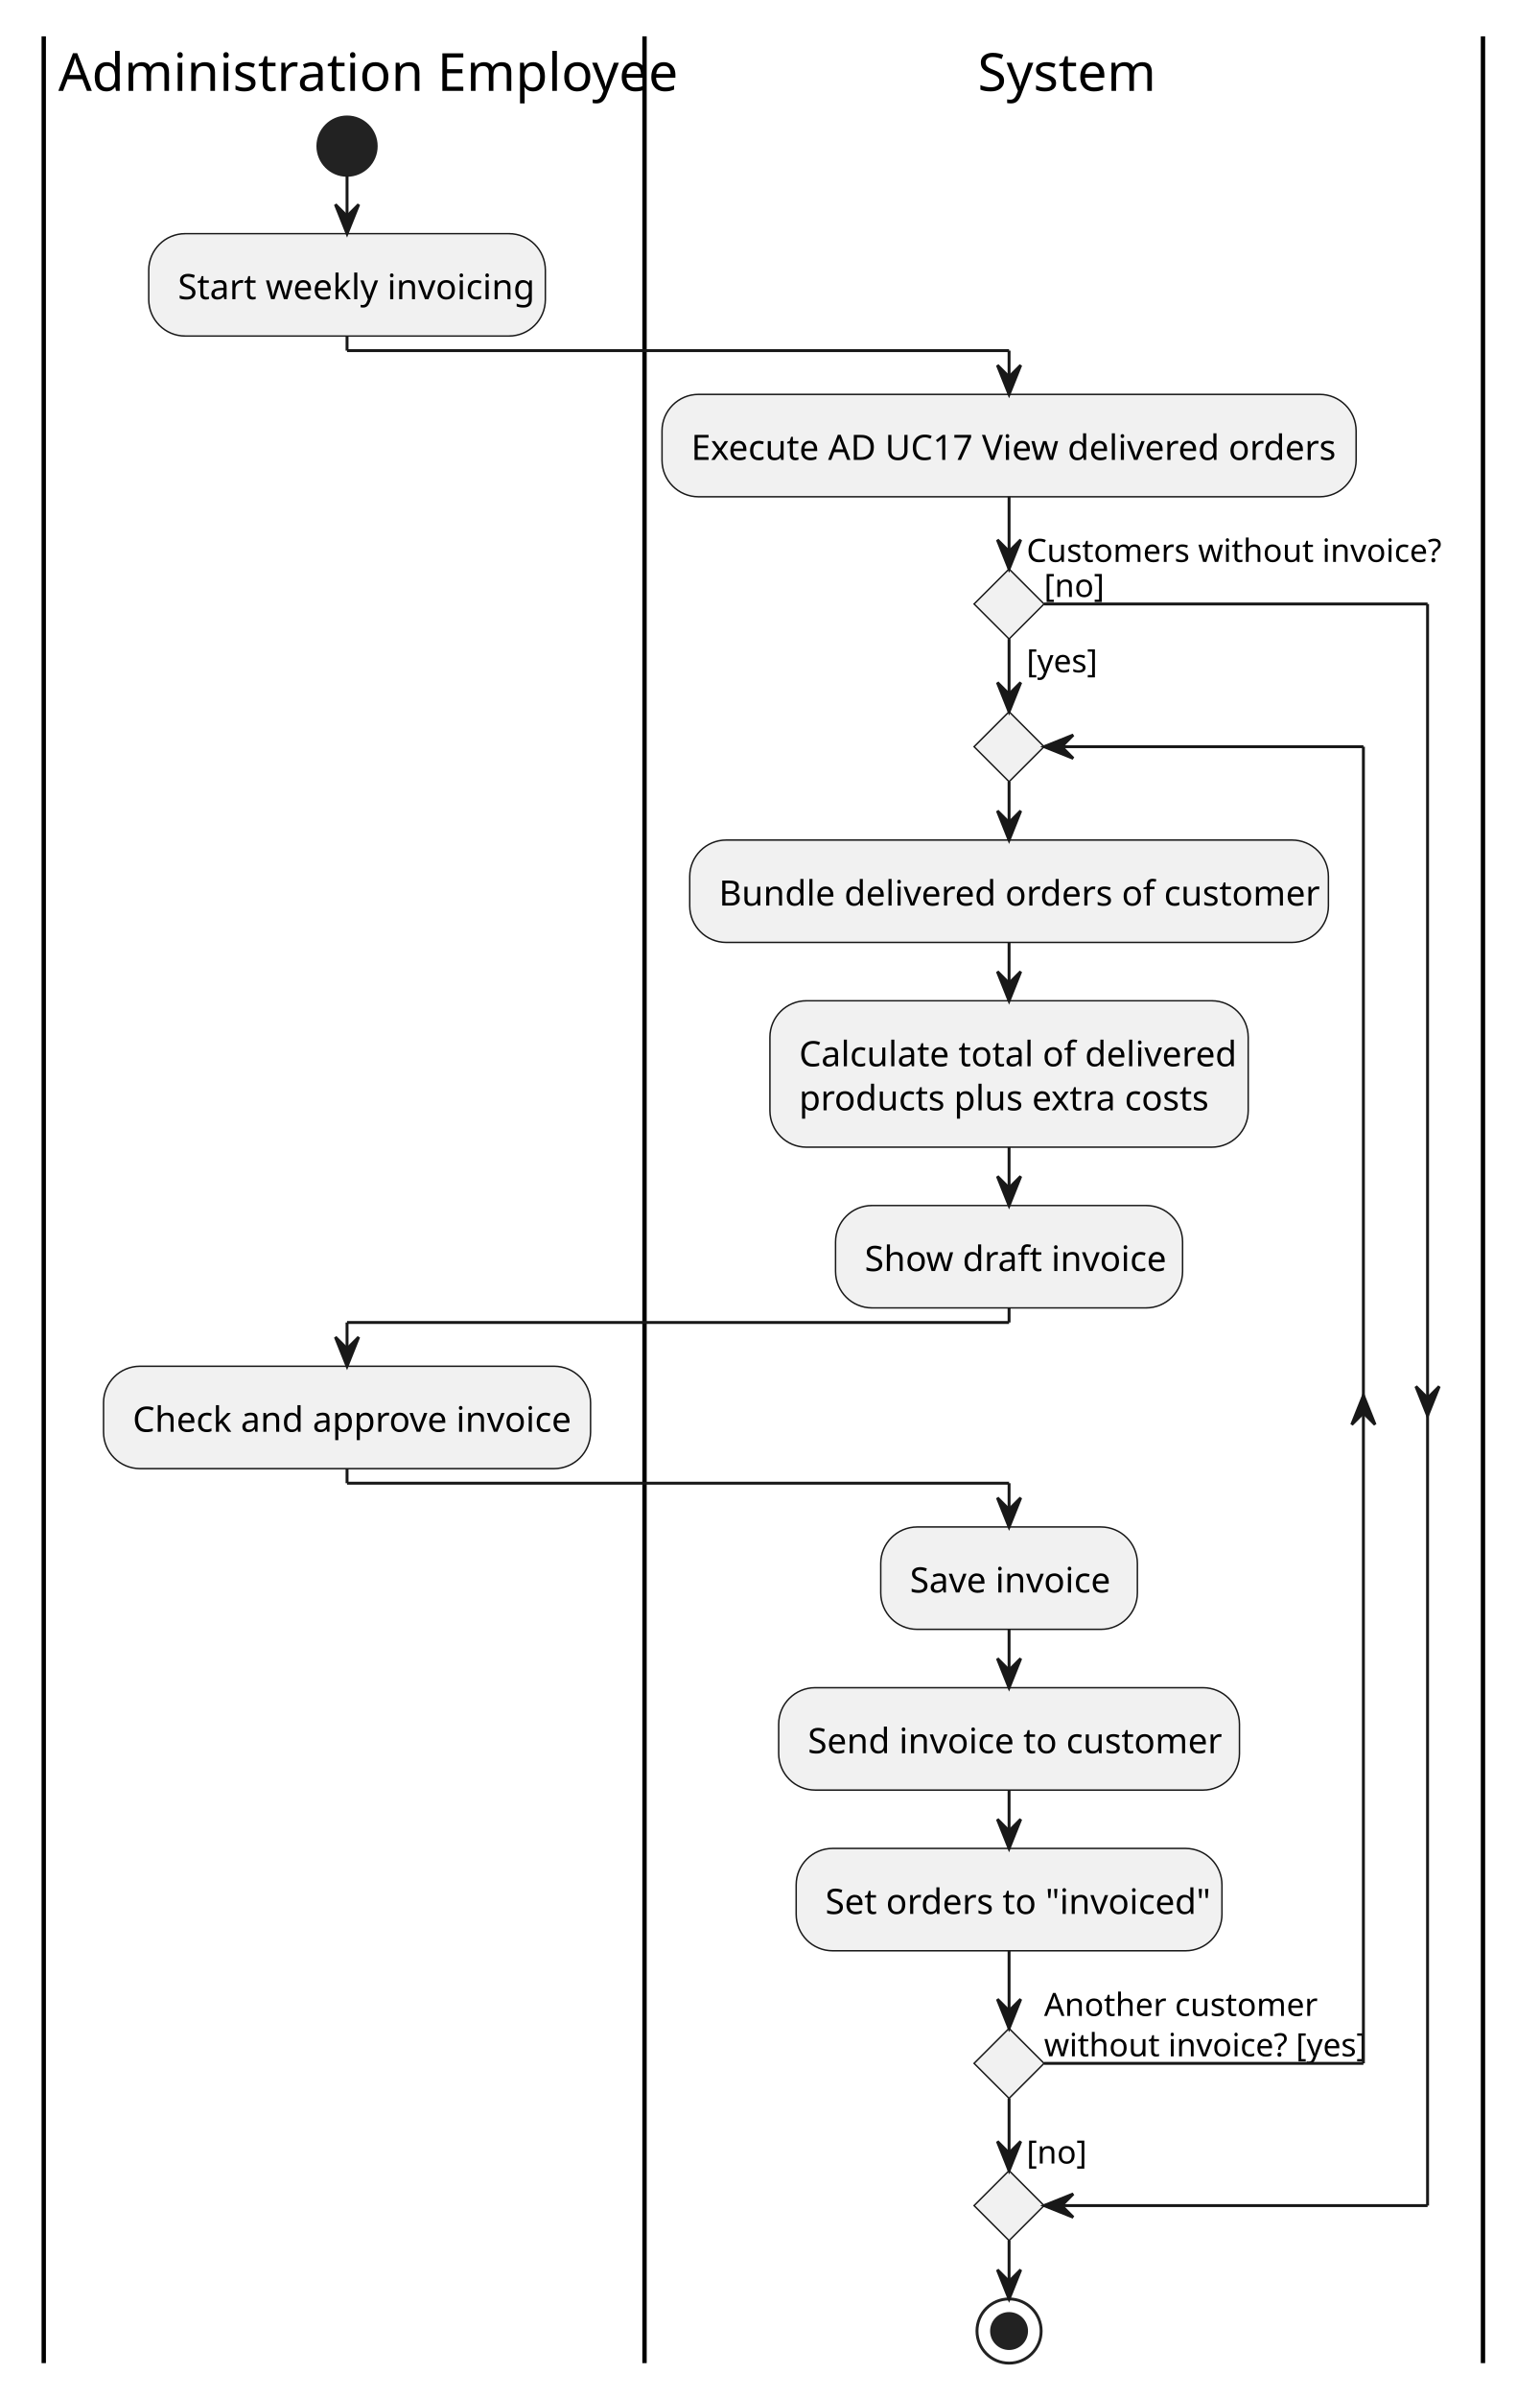
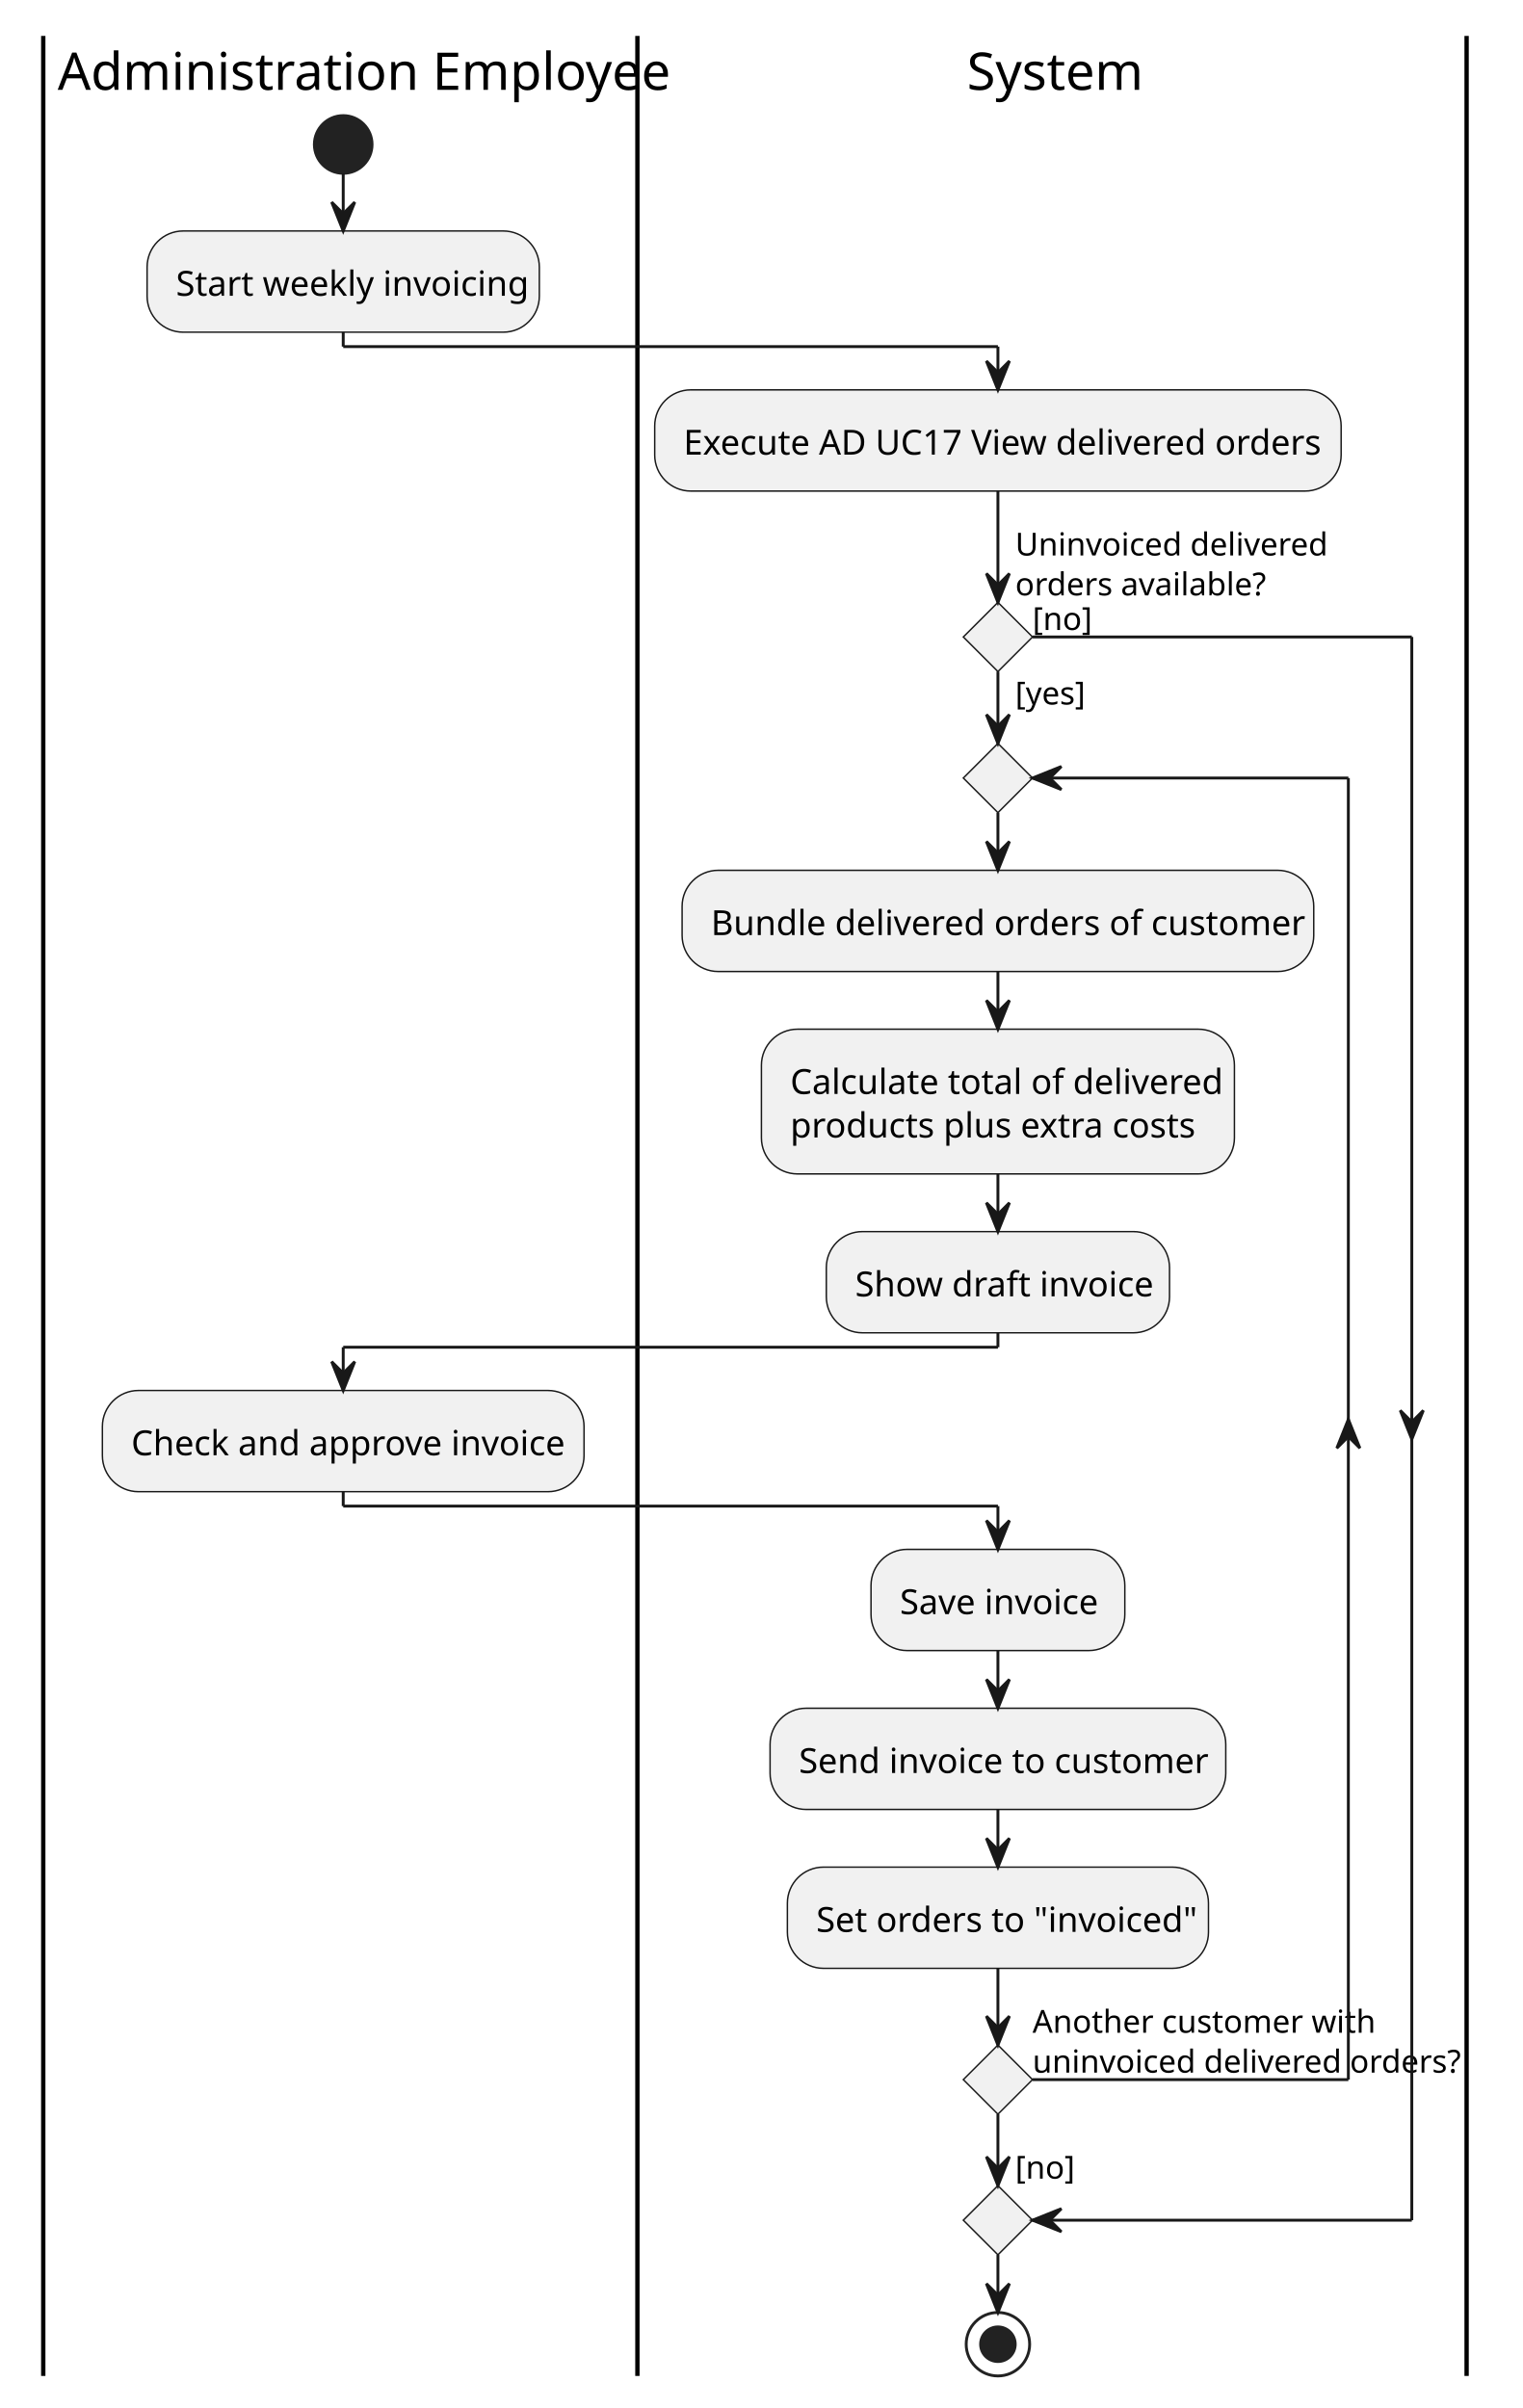
- <svg xmlns="http://www.w3.org/2000/svg" contentStyleType="text/css" height="822px" preserveAspectRatio="none" style="width:528px;height:822px;background:#FFFFFF;" version="1.1" viewBox="0 0 528 822" width="528px" zoomAndPan="magnify">
+ <svg xmlns="http://www.w3.org/2000/svg" contentStyleType="text/css" height="835px" preserveAspectRatio="none" style="width:528px;height:835px;background:#FFFFFF;" version="1.1" viewBox="0 0 528 835" width="528px" zoomAndPan="magnify">
  <defs />
  <g>
    <rect fill="none" height="22.641" style="stroke:none;stroke-width:1.0;" width="495" x="15" y="12.455" />
    <ellipse cx="119" cy="50.096" fill="#222222" rx="10" ry="10" style="stroke:#222222;stroke-width:1.0;" />
    <rect fill="#F1F1F1" height="35.094" rx="12.5" ry="12.5" style="stroke:#181818;stroke-width:0.5;" width="136" x="51" y="80.096" />
    <text fill="#000000" font-family="sans-serif" font-size="12" lengthAdjust="spacing" textLength="116" x="61" y="102.553">Start weekly invoicing</text>
-     <rect fill="#F1F1F1" height="35.094" rx="12.5" ry="12.5" style="stroke:#181818;stroke-width:0.5;" width="167" x="35.5" y="468.329" />
-     <text fill="#000000" font-family="sans-serif" font-size="12" lengthAdjust="spacing" textLength="147" x="45.5" y="490.786">Check and approve invoice</text>
-     <line style="stroke:#000000;stroke-width:1.5;" x1="15" x2="15" y1="12.455" y2="810.046" />
+     <rect fill="#F1F1F1" height="35.094" rx="12.5" ry="12.5" style="stroke:#181818;stroke-width:0.5;" width="167" x="35.5" y="482.165" />
+     <text fill="#000000" font-family="sans-serif" font-size="12" lengthAdjust="spacing" textLength="147" x="45.5" y="504.622">Check and approve invoice</text>
+     <line style="stroke:#000000;stroke-width:1.5;" x1="15" x2="15" y1="12.455" y2="823.882" />
    <rect fill="#F1F1F1" height="35.094" rx="12.5" ry="12.5" style="stroke:#181818;stroke-width:0.5;" width="238" x="227" y="135.19" />
    <text fill="#000000" font-family="sans-serif" font-size="12" lengthAdjust="spacing" textLength="218" x="237" y="157.647">Execute AD UC17 View delivered orders</text>
-     <rect fill="#F1F1F1" height="35.094" rx="12.5" ry="12.5" style="stroke:#181818;stroke-width:0.5;" width="219" x="236.5" y="287.954" />
-     <text fill="#000000" font-family="sans-serif" font-size="12" lengthAdjust="spacing" textLength="199" x="246.5" y="310.411">Bundle delivered orders of customer</text>
-     <rect fill="#F1F1F1" height="50.188" rx="12.5" ry="12.5" style="stroke:#181818;stroke-width:0.5;" width="164" x="264" y="343.048" />
-     <text fill="#000000" font-family="sans-serif" font-size="12" lengthAdjust="spacing" textLength="144" x="274" y="365.505">Calculate total of delivered</text>
-     <text fill="#000000" font-family="sans-serif" font-size="12" lengthAdjust="spacing" textLength="137" x="274" y="380.599">products plus extra costs</text>
-     <rect fill="#F1F1F1" height="35.094" rx="12.5" ry="12.5" style="stroke:#181818;stroke-width:0.5;" width="119" x="286.5" y="413.235" />
-     <text fill="#000000" font-family="sans-serif" font-size="12" lengthAdjust="spacing" textLength="99" x="296.5" y="435.692">Show draft invoice</text>
-     <rect fill="#F1F1F1" height="35.094" rx="12.5" ry="12.5" style="stroke:#181818;stroke-width:0.5;" width="88" x="302" y="523.423" />
-     <text fill="#000000" font-family="sans-serif" font-size="12" lengthAdjust="spacing" textLength="68" x="312" y="545.88">Save invoice</text>
-     <rect fill="#F1F1F1" height="35.094" rx="12.5" ry="12.5" style="stroke:#181818;stroke-width:0.5;" width="158" x="267" y="578.517" />
-     <text fill="#000000" font-family="sans-serif" font-size="12" lengthAdjust="spacing" textLength="138" x="277" y="600.974">Send invoice to customer</text>
-     <rect fill="#F1F1F1" height="35.094" rx="12.5" ry="12.5" style="stroke:#181818;stroke-width:0.5;" width="146" x="273" y="633.61" />
-     <text fill="#000000" font-family="sans-serif" font-size="12" lengthAdjust="spacing" textLength="126" x="283" y="656.067">Set orders to "invoiced"</text>
-     <polygon fill="#F1F1F1" points="346,243.954,358,255.954,346,267.954,334,255.954,346,243.954" style="stroke:#181818;stroke-width:0.5;" />
-     <polygon fill="#F1F1F1" points="346,695.293,358,707.293,346,719.293,334,707.293,346,695.293" style="stroke:#181818;stroke-width:0.5;" />
-     <text fill="#000000" font-family="sans-serif" font-size="11" lengthAdjust="spacing" textLength="87" x="358" y="691.04">Another customer</text>
-     <text fill="#000000" font-family="sans-serif" font-size="11" lengthAdjust="spacing" textLength="106" x="358" y="704.876">without invoice? [yes]</text>
-     <polygon fill="#F1F1F1" points="346,195.036,358,207.036,346,219.036,334,207.036,346,195.036" style="stroke:#181818;stroke-width:0.5;" />
-     <text fill="#000000" font-family="sans-serif" font-size="11" lengthAdjust="spacing" textLength="134" x="352" y="192.619">Customers without invoice?</text>
-     <text fill="#000000" font-family="sans-serif" font-size="11" lengthAdjust="spacing" textLength="24" x="352" y="230.455">[yes]</text>
-     <text fill="#000000" font-family="sans-serif" font-size="11" lengthAdjust="spacing" textLength="18" x="358" y="204.619">[no]</text>
-     <polygon fill="#F1F1F1" points="346,744.046,358,756.046,346,768.046,334,756.046,346,744.046" style="stroke:#181818;stroke-width:0.5;" />
-     <text fill="#000000" font-family="sans-serif" font-size="11" lengthAdjust="spacing" textLength="18" x="352" y="741.629">[no]</text>
-     <ellipse cx="346" cy="799.046" fill="none" rx="11" ry="11" style="stroke:#222222;stroke-width:1.0;" />
-     <ellipse cx="346" cy="799.046" fill="#222222" rx="6" ry="6" style="stroke:#222222;stroke-width:1.0;" />
-     <line style="stroke:#000000;stroke-width:1.5;" x1="221" x2="221" y1="12.455" y2="810.046" />
-     <line style="stroke:#000000;stroke-width:1.5;" x1="508.5" x2="508.5" y1="12.455" y2="810.046" />
+     <rect fill="#F1F1F1" height="35.094" rx="12.5" ry="12.5" style="stroke:#181818;stroke-width:0.5;" width="219" x="236.5" y="301.79" />
+     <text fill="#000000" font-family="sans-serif" font-size="12" lengthAdjust="spacing" textLength="199" x="246.5" y="324.247">Bundle delivered orders of customer</text>
+     <rect fill="#F1F1F1" height="50.188" rx="12.5" ry="12.5" style="stroke:#181818;stroke-width:0.5;" width="164" x="264" y="356.884" />
+     <text fill="#000000" font-family="sans-serif" font-size="12" lengthAdjust="spacing" textLength="144" x="274" y="379.341">Calculate total of delivered</text>
+     <text fill="#000000" font-family="sans-serif" font-size="12" lengthAdjust="spacing" textLength="137" x="274" y="394.435">products plus extra costs</text>
+     <rect fill="#F1F1F1" height="35.094" rx="12.5" ry="12.5" style="stroke:#181818;stroke-width:0.5;" width="119" x="286.5" y="427.071" />
+     <text fill="#000000" font-family="sans-serif" font-size="12" lengthAdjust="spacing" textLength="99" x="296.5" y="449.528">Show draft invoice</text>
+     <rect fill="#F1F1F1" height="35.094" rx="12.5" ry="12.5" style="stroke:#181818;stroke-width:0.5;" width="88" x="302" y="537.259" />
+     <text fill="#000000" font-family="sans-serif" font-size="12" lengthAdjust="spacing" textLength="68" x="312" y="559.716">Save invoice</text>
+     <rect fill="#F1F1F1" height="35.094" rx="12.5" ry="12.5" style="stroke:#181818;stroke-width:0.5;" width="158" x="267" y="592.352" />
+     <text fill="#000000" font-family="sans-serif" font-size="12" lengthAdjust="spacing" textLength="138" x="277" y="614.81">Send invoice to customer</text>
+     <rect fill="#F1F1F1" height="35.094" rx="12.5" ry="12.5" style="stroke:#181818;stroke-width:0.5;" width="146" x="273" y="647.446" />
+     <text fill="#000000" font-family="sans-serif" font-size="12" lengthAdjust="spacing" textLength="126" x="283" y="669.903">Set orders to "invoiced"</text>
+     <polygon fill="#F1F1F1" points="346,257.79,358,269.79,346,281.79,334,269.79,346,257.79" style="stroke:#181818;stroke-width:0.5;" />
+     <polygon fill="#F1F1F1" points="346,709.129,358,721.129,346,733.129,334,721.129,346,709.129" style="stroke:#181818;stroke-width:0.5;" />
+     <text fill="#000000" font-family="sans-serif" font-size="11" lengthAdjust="spacing" textLength="111" x="358" y="704.876">Another customer with</text>
+     <text fill="#000000" font-family="sans-serif" font-size="11" lengthAdjust="spacing" textLength="140" x="358" y="718.712">uninvoiced delivered orders?</text>
+     <polygon fill="#F1F1F1" points="346,208.872,358,220.872,346,232.872,334,220.872,346,208.872" style="stroke:#181818;stroke-width:0.5;" />
+     <text fill="#000000" font-family="sans-serif" font-size="11" lengthAdjust="spacing" textLength="100" x="352" y="192.619">Uninvoiced delivered</text>
+     <text fill="#000000" font-family="sans-serif" font-size="11" lengthAdjust="spacing" textLength="83" x="352" y="206.455">orders available?</text>
+     <text fill="#000000" font-family="sans-serif" font-size="11" lengthAdjust="spacing" textLength="24" x="352" y="244.291">[yes]</text>
+     <text fill="#000000" font-family="sans-serif" font-size="11" lengthAdjust="spacing" textLength="18" x="358" y="218.455">[no]</text>
+     <polygon fill="#F1F1F1" points="346,757.882,358,769.882,346,781.882,334,769.882,346,757.882" style="stroke:#181818;stroke-width:0.5;" />
+     <text fill="#000000" font-family="sans-serif" font-size="11" lengthAdjust="spacing" textLength="18" x="352" y="755.465">[no]</text>
+     <ellipse cx="346" cy="812.882" fill="none" rx="11" ry="11" style="stroke:#222222;stroke-width:1.0;" />
+     <ellipse cx="346" cy="812.882" fill="#222222" rx="6" ry="6" style="stroke:#222222;stroke-width:1.0;" />
+     <line style="stroke:#000000;stroke-width:1.5;" x1="221" x2="221" y1="12.455" y2="823.882" />
+     <line style="stroke:#000000;stroke-width:1.5;" x1="508.5" x2="508.5" y1="12.455" y2="823.882" />
    <line style="stroke:#181818;stroke-width:1.0;" x1="119" x2="119" y1="60.096" y2="80.096" />
    <polygon fill="#181818" points="115,70.096,119,80.096,123,70.096,119,74.096" style="stroke:#181818;stroke-width:1.0;" />
-     <line style="stroke:#181818;stroke-width:1.0;" x1="346" x2="346" y1="323.048" y2="343.048" />
-     <polygon fill="#181818" points="342,333.048,346,343.048,350,333.048,346,337.048" style="stroke:#181818;stroke-width:1.0;" />
-     <line style="stroke:#181818;stroke-width:1.0;" x1="346" x2="346" y1="393.235" y2="413.235" />
-     <polygon fill="#181818" points="342,403.235,346,413.235,350,403.235,346,407.235" style="stroke:#181818;stroke-width:1.0;" />
-     <line style="stroke:#181818;stroke-width:1.0;" x1="346" x2="346" y1="558.517" y2="578.517" />
-     <polygon fill="#181818" points="342,568.517,346,578.517,350,568.517,346,572.517" style="stroke:#181818;stroke-width:1.0;" />
-     <line style="stroke:#181818;stroke-width:1.0;" x1="346" x2="346" y1="613.61" y2="633.61" />
-     <polygon fill="#181818" points="342,623.61,346,633.61,350,623.61,346,627.61" style="stroke:#181818;stroke-width:1.0;" />
-     <line style="stroke:#181818;stroke-width:1.0;" x1="346" x2="346" y1="267.954" y2="287.954" />
-     <polygon fill="#181818" points="342,277.954,346,287.954,350,277.954,346,281.954" style="stroke:#181818;stroke-width:1.0;" />
-     <line style="stroke:#181818;stroke-width:1.0;" x1="358" x2="467.5" y1="707.293" y2="707.293" />
-     <polygon fill="#181818" points="463.5,488.329,467.5,478.329,471.5,488.329,467.5,484.329" style="stroke:#181818;stroke-width:1.0;" />
-     <line style="stroke:#181818;stroke-width:1.0;" x1="467.5" x2="467.5" y1="255.954" y2="707.293" />
-     <line style="stroke:#181818;stroke-width:1.0;" x1="467.5" x2="358" y1="255.954" y2="255.954" />
-     <polygon fill="#181818" points="368,251.954,358,255.954,368,259.954,364,255.954" style="stroke:#181818;stroke-width:1.0;" />
-     <line style="stroke:#181818;stroke-width:1.0;" x1="346" x2="346" y1="668.704" y2="695.293" />
-     <polygon fill="#181818" points="342,685.293,346,695.293,350,685.293,346,689.293" style="stroke:#181818;stroke-width:1.0;" />
-     <line style="stroke:#181818;stroke-width:1.0;" x1="346" x2="346" y1="219.036" y2="243.954" />
-     <polygon fill="#181818" points="342,233.954,346,243.954,350,233.954,346,237.954" style="stroke:#181818;stroke-width:1.0;" />
-     <line style="stroke:#181818;stroke-width:1.0;" x1="358" x2="489.5" y1="207.036" y2="207.036" />
-     <polygon fill="#181818" points="485.5,475.247,489.5,485.247,493.5,475.247,489.5,479.247" style="stroke:#181818;stroke-width:1.0;" />
-     <line style="stroke:#181818;stroke-width:1.0;" x1="489.5" x2="489.5" y1="207.036" y2="756.046" />
-     <line style="stroke:#181818;stroke-width:1.0;" x1="489.5" x2="358" y1="756.046" y2="756.046" />
-     <polygon fill="#181818" points="368,752.046,358,756.046,368,760.046,364,756.046" style="stroke:#181818;stroke-width:1.0;" />
-     <line style="stroke:#181818;stroke-width:1.0;" x1="346" x2="346" y1="719.293" y2="744.046" />
-     <polygon fill="#181818" points="342,734.046,346,744.046,350,734.046,346,738.046" style="stroke:#181818;stroke-width:1.0;" />
-     <line style="stroke:#181818;stroke-width:1.0;" x1="346" x2="346" y1="170.283" y2="195.036" />
-     <polygon fill="#181818" points="342,185.036,346,195.036,350,185.036,346,189.036" style="stroke:#181818;stroke-width:1.0;" />
-     <line style="stroke:#181818;stroke-width:1.0;" x1="346" x2="346" y1="768.046" y2="788.046" />
-     <polygon fill="#181818" points="342,778.046,346,788.046,350,778.046,346,782.046" style="stroke:#181818;stroke-width:1.0;" />
+     <line style="stroke:#181818;stroke-width:1.0;" x1="346" x2="346" y1="336.884" y2="356.884" />
+     <polygon fill="#181818" points="342,346.884,346,356.884,350,346.884,346,350.884" style="stroke:#181818;stroke-width:1.0;" />
+     <line style="stroke:#181818;stroke-width:1.0;" x1="346" x2="346" y1="407.071" y2="427.071" />
+     <polygon fill="#181818" points="342,417.071,346,427.071,350,417.071,346,421.071" style="stroke:#181818;stroke-width:1.0;" />
+     <line style="stroke:#181818;stroke-width:1.0;" x1="346" x2="346" y1="572.352" y2="592.352" />
+     <polygon fill="#181818" points="342,582.352,346,592.352,350,582.352,346,586.352" style="stroke:#181818;stroke-width:1.0;" />
+     <line style="stroke:#181818;stroke-width:1.0;" x1="346" x2="346" y1="627.446" y2="647.446" />
+     <polygon fill="#181818" points="342,637.446,346,647.446,350,637.446,346,641.446" style="stroke:#181818;stroke-width:1.0;" />
+     <line style="stroke:#181818;stroke-width:1.0;" x1="346" x2="346" y1="281.79" y2="301.79" />
+     <polygon fill="#181818" points="342,291.79,346,301.79,350,291.79,346,295.79" style="stroke:#181818;stroke-width:1.0;" />
+     <line style="stroke:#181818;stroke-width:1.0;" x1="358" x2="467.5" y1="721.129" y2="721.129" />
+     <polygon fill="#181818" points="463.5,502.165,467.5,492.165,471.5,502.165,467.5,498.165" style="stroke:#181818;stroke-width:1.0;" />
+     <line style="stroke:#181818;stroke-width:1.0;" x1="467.5" x2="467.5" y1="269.79" y2="721.129" />
+     <line style="stroke:#181818;stroke-width:1.0;" x1="467.5" x2="358" y1="269.79" y2="269.79" />
+     <polygon fill="#181818" points="368,265.79,358,269.79,368,273.79,364,269.79" style="stroke:#181818;stroke-width:1.0;" />
+     <line style="stroke:#181818;stroke-width:1.0;" x1="346" x2="346" y1="682.54" y2="709.129" />
+     <polygon fill="#181818" points="342,699.129,346,709.129,350,699.129,346,703.129" style="stroke:#181818;stroke-width:1.0;" />
+     <line style="stroke:#181818;stroke-width:1.0;" x1="346" x2="346" y1="232.872" y2="257.79" />
+     <polygon fill="#181818" points="342,247.79,346,257.79,350,247.79,346,251.79" style="stroke:#181818;stroke-width:1.0;" />
+     <line style="stroke:#181818;stroke-width:1.0;" x1="358" x2="489.5" y1="220.872" y2="220.872" />
+     <polygon fill="#181818" points="485.5,489.083,489.5,499.083,493.5,489.083,489.5,493.083" style="stroke:#181818;stroke-width:1.0;" />
+     <line style="stroke:#181818;stroke-width:1.0;" x1="489.5" x2="489.5" y1="220.872" y2="769.882" />
+     <line style="stroke:#181818;stroke-width:1.0;" x1="489.5" x2="358" y1="769.882" y2="769.882" />
+     <polygon fill="#181818" points="368,765.882,358,769.882,368,773.882,364,769.882" style="stroke:#181818;stroke-width:1.0;" />
+     <line style="stroke:#181818;stroke-width:1.0;" x1="346" x2="346" y1="733.129" y2="757.882" />
+     <polygon fill="#181818" points="342,747.882,346,757.882,350,747.882,346,751.882" style="stroke:#181818;stroke-width:1.0;" />
+     <line style="stroke:#181818;stroke-width:1.0;" x1="346" x2="346" y1="170.283" y2="208.872" />
+     <polygon fill="#181818" points="342,198.872,346,208.872,350,198.872,346,202.872" style="stroke:#181818;stroke-width:1.0;" />
+     <line style="stroke:#181818;stroke-width:1.0;" x1="346" x2="346" y1="781.882" y2="801.882" />
+     <polygon fill="#181818" points="342,791.882,346,801.882,350,791.882,346,795.882" style="stroke:#181818;stroke-width:1.0;" />
    <line style="stroke:#181818;stroke-width:1.0;" x1="119" x2="119" y1="115.189" y2="120.189" />
    <line style="stroke:#181818;stroke-width:1.0;" x1="119" x2="346" y1="120.189" y2="120.189" />
    <line style="stroke:#181818;stroke-width:1.0;" x1="346" x2="346" y1="120.189" y2="135.19" />
    <polygon fill="#181818" points="342,125.189,346,135.19,350,125.189,346,129.19" style="stroke:#181818;stroke-width:1.0;" />
-     <line style="stroke:#181818;stroke-width:1.0;" x1="346" x2="346" y1="448.329" y2="453.329" />
-     <line style="stroke:#181818;stroke-width:1.0;" x1="346" x2="119" y1="453.329" y2="453.329" />
-     <line style="stroke:#181818;stroke-width:1.0;" x1="119" x2="119" y1="453.329" y2="468.329" />
-     <polygon fill="#181818" points="115,458.329,119,468.329,123,458.329,119,462.329" style="stroke:#181818;stroke-width:1.0;" />
-     <line style="stroke:#181818;stroke-width:1.0;" x1="119" x2="119" y1="503.423" y2="508.423" />
-     <line style="stroke:#181818;stroke-width:1.0;" x1="119" x2="346" y1="508.423" y2="508.423" />
-     <line style="stroke:#181818;stroke-width:1.0;" x1="346" x2="346" y1="508.423" y2="523.423" />
-     <polygon fill="#181818" points="342,513.423,346,523.423,350,513.423,346,517.423" style="stroke:#181818;stroke-width:1.0;" />
+     <line style="stroke:#181818;stroke-width:1.0;" x1="346" x2="346" y1="462.165" y2="467.165" />
+     <line style="stroke:#181818;stroke-width:1.0;" x1="346" x2="119" y1="467.165" y2="467.165" />
+     <line style="stroke:#181818;stroke-width:1.0;" x1="119" x2="119" y1="467.165" y2="482.165" />
+     <polygon fill="#181818" points="115,472.165,119,482.165,123,472.165,119,476.165" style="stroke:#181818;stroke-width:1.0;" />
+     <line style="stroke:#181818;stroke-width:1.0;" x1="119" x2="119" y1="517.259" y2="522.259" />
+     <line style="stroke:#181818;stroke-width:1.0;" x1="119" x2="346" y1="522.259" y2="522.259" />
+     <line style="stroke:#181818;stroke-width:1.0;" x1="346" x2="346" y1="522.259" y2="537.259" />
+     <polygon fill="#181818" points="342,527.259,346,537.259,350,527.259,346,531.259" style="stroke:#181818;stroke-width:1.0;" />
    <text fill="#000000" font-family="sans-serif" font-size="18" lengthAdjust="spacing" textLength="196" x="20" y="31.141">Administration Employee</text>
    <text fill="#000000" font-family="sans-serif" font-size="18" lengthAdjust="spacing" textLength="59" x="335.25" y="31.141">System</text>
  </g>
</svg>
